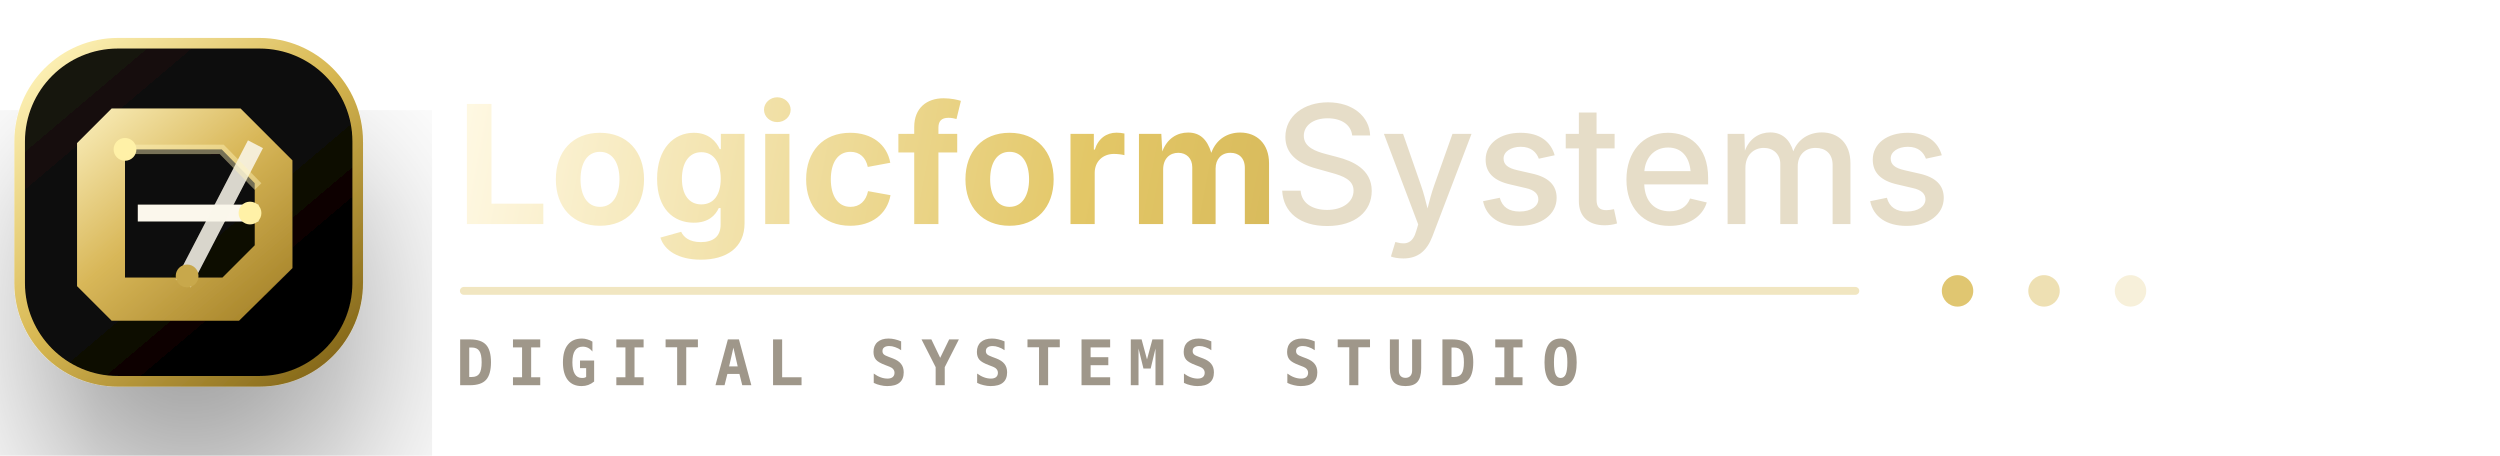
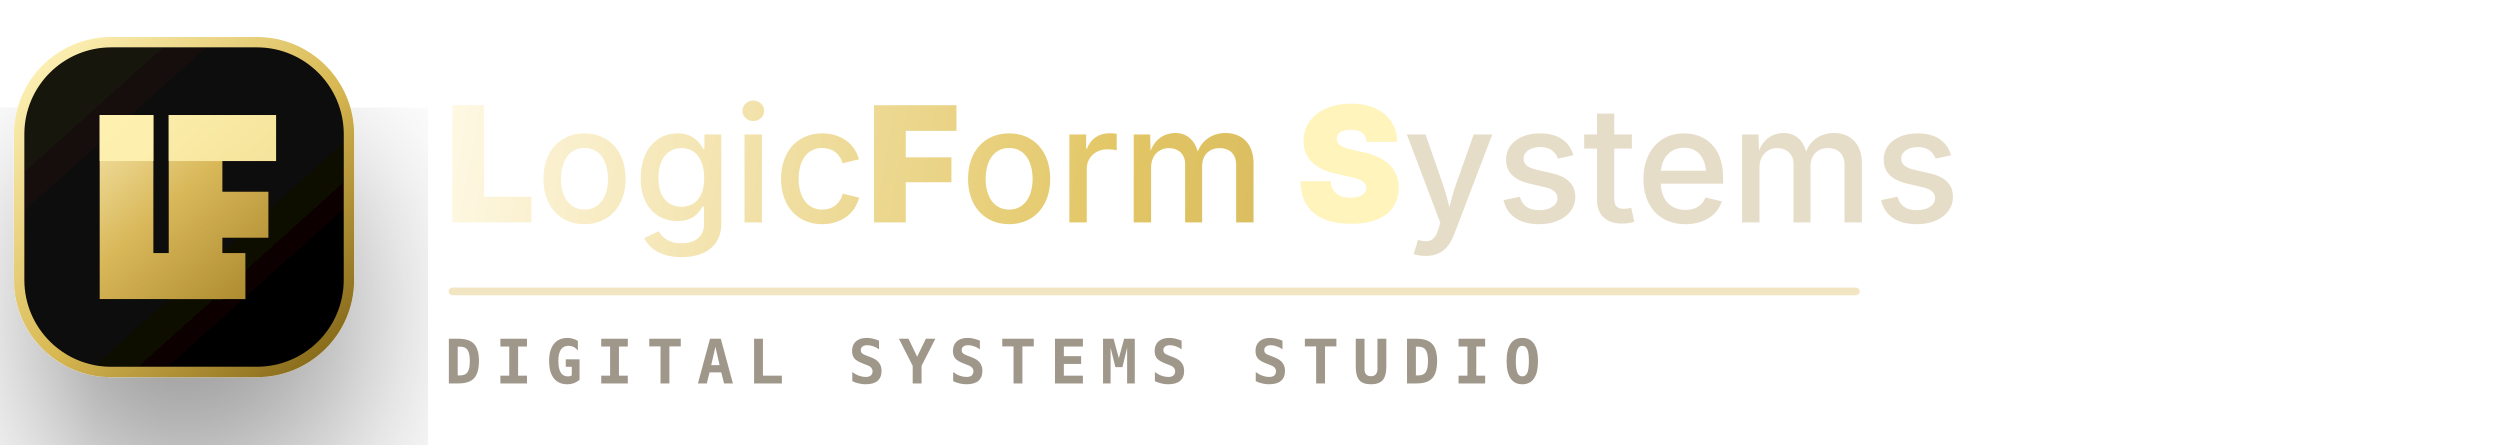
- <svg xmlns="http://www.w3.org/2000/svg" width="318" height="58" viewBox="0 0 318 58" fill="none" role="img" aria-labelledby="logicformLogoTitle logicformLogoDesc">
+ <svg xmlns="http://www.w3.org/2000/svg" width="326" height="58" viewBox="0 0 326 58" fill="none" role="img" aria-labelledby="logicformLogoTitle logicformLogoDesc">
  <defs>
-     <linearGradient id="markBorder" x1="5" y1="6" x2="43" y2="48" gradientUnits="userSpaceOnUse">
-       <stop stop-color="#FFF4BB" />
-       <stop offset="0.48" stop-color="#D8B852" />
-       <stop offset="1" stop-color="#806316" />
-     </linearGradient>
-     <linearGradient id="markGold" x1="10" y1="11" x2="37" y2="43" gradientUnits="userSpaceOnUse">
+     <linearGradient id="markGold" x1="10" y1="11" x2="38" y2="43" gradientUnits="userSpaceOnUse">
      <stop stop-color="#FFF6C9" />
      <stop offset="0.46" stop-color="#D9B85A" />
      <stop offset="1" stop-color="#9B781E" />
    </linearGradient>
-     <linearGradient id="markGlass" x1="8" y1="8" x2="41" y2="47" gradientUnits="userSpaceOnUse">
-       <stop stop-color="#16140F" />
-       <stop offset="0.52" stop-color="#090807" />
+     <linearGradient id="markBorder" x1="4" y1="6" x2="44" y2="48" gradientUnits="userSpaceOnUse">
+       <stop stop-color="#FFF4BB" />
+       <stop offset="0.54" stop-color="#D8B852" />
+       <stop offset="1" stop-color="#806316" />
+     </linearGradient>
+     <linearGradient id="markGlass" x1="7" y1="8" x2="42" y2="47" gradientUnits="userSpaceOnUse">
+       <stop stop-color="#17150F" />
+       <stop offset="0.58" stop-color="#090807" />
      <stop offset="1" stop-color="#030303" />
    </linearGradient>
-     <linearGradient id="wordGold" x1="58" y1="13" x2="199" y2="40" gradientUnits="userSpaceOnUse">
+     <linearGradient id="wordGold" x1="58" y1="13" x2="210" y2="40" gradientUnits="userSpaceOnUse">
      <stop stop-color="#FFF9E5" />
      <stop offset="0.56" stop-color="#E3C767" />
      <stop offset="1" stop-color="#C8A84C" />
    </linearGradient>
-     <filter id="markGlow" x="-22%" y="-22%" width="144%" height="144%" color-interpolation-filters="sRGB">
-       <feDropShadow dx="0" dy="0" stdDeviation="2.4" flood-color="#D7B64A" flood-opacity="0.26" />
-       <feDropShadow dx="0" dy="14" stdDeviation="13" flood-color="#000000" flood-opacity="0.42" />
+     <filter id="markGlow" x="-24%" y="-24%" width="148%" height="148%" color-interpolation-filters="sRGB">
+       <feDropShadow dx="0" dy="0" stdDeviation="2.6" flood-color="#D7B64A" flood-opacity="0.28" />
+       <feDropShadow dx="0" dy="14" stdDeviation="13" flood-color="#000000" flood-opacity="0.44" />
    </filter>
  </defs>
  <g filter="url(#markGlow)">
-     <rect x="2.5" y="5.5" width="43" height="43" rx="12.5" fill="url(#markGlass)" stroke="url(#markBorder)" stroke-width="1.35" />
-     <path fill-rule="evenodd" clip-rule="evenodd" d="M14.2 13.8H30.6L37.2 20.4V34.1L30.4 40.8H14.2L9.8 36.4V18.2L14.2 13.8ZM15.9 19V35.3H28.3L32.4 31.2V23.3L28.2 19H15.9Z" fill="url(#markGold)" />
-     <path d="M18.6 27.1H31.8" stroke="#FBF7EC" stroke-width="2.15" stroke-linecap="square" />
-     <path d="M23.8 35.1L32 19.3" stroke="#FBF7EC" stroke-opacity="0.86" stroke-width="2.15" stroke-linecap="square" />
-     <path d="M15.9 19H28.2L32.4 23.3" stroke="#FFF4BB" stroke-opacity="0.44" stroke-width="1.2" stroke-linecap="square" stroke-linejoin="miter" />
-     <circle cx="15.9" cy="19" r="1.45" fill="#FFF1A7" />
-     <circle cx="31.8" cy="27.1" r="1.45" fill="#FFF1A7" />
-     <circle cx="23.8" cy="35.1" r="1.45" fill="#C8A84C" />
+     <rect x="2.5" y="5.5" width="43" height="43" rx="12" fill="url(#markGlass)" stroke="url(#markBorder)" stroke-width="1.35" />
+     <path d="M13 15H20V33H32V39H13V15Z" fill="url(#markGold)" />
+     <path d="M22 15H36V21H29V25H35V31H29V39H22V15Z" fill="url(#markGold)" />
+     <path d="M13 15H20V21H13V15Z" fill="#FFF3B2" fill-opacity="0.9" />
+     <path d="M22 15H36V21H22V15Z" fill="#FFF3B2" fill-opacity="0.78" />
  </g>
-   <text x="58" y="28.5" fill="url(#wordGold)" font-family="Geist, Inter, ui-sans-serif, system-ui, -apple-system, BlinkMacSystemFont, 'Segoe UI', sans-serif" font-size="21" font-weight="720">Logicform</text>
-   <text x="162" y="28.5" fill="#E6DDC8" font-family="Geist, Inter, ui-sans-serif, system-ui, -apple-system, BlinkMacSystemFont, 'Segoe UI', sans-serif" font-size="21" font-weight="520">Systems</text>
-   <path d="M59 37H236" stroke="#D7B64A" stroke-opacity="0.34" stroke-linecap="round" />
-   <text x="58" y="49" fill="#9F978A" font-family="Geist Mono, ui-monospace, SFMono-Regular, Menlo, monospace" font-size="8" font-weight="650" letter-spacing="0.22em">DIGITAL SYSTEMS STUDIO</text>
-   <circle cx="249" cy="37" r="2" fill="#D7B64A" fill-opacity="0.78" />
-   <circle cx="260" cy="37" r="2" fill="#D7B64A" fill-opacity="0.42" />
-   <circle cx="271" cy="37" r="2" fill="#D7B64A" fill-opacity="0.2" />
+   <text x="58" y="29" fill="url(#wordGold)" font-family="Geist, Inter, ui-sans-serif, system-ui, -apple-system, BlinkMacSystemFont, 'Segoe UI', sans-serif" font-size="21" font-weight="520">
+     <tspan font-weight="860">L</tspan>ogic<tspan font-weight="860">F</tspan>orm
+   </text>
+   <text x="169" y="29" fill="#E6DDC8" font-family="Geist, Inter, ui-sans-serif, system-ui, -apple-system, BlinkMacSystemFont, 'Segoe UI', sans-serif" font-size="21" font-weight="520">
+     <tspan font-weight="860" fill="#FFF4BB">S</tspan>ystems
+   </text>
+   <path d="M59 38H242" stroke="#D7B64A" stroke-opacity="0.34" stroke-linecap="round" />
+   <text x="58" y="50" fill="#9F978A" font-family="Geist Mono, ui-monospace, SFMono-Regular, Menlo, monospace" font-size="8" font-weight="650" letter-spacing="0.22em">DIGITAL SYSTEMS STUDIO</text>
</svg>
